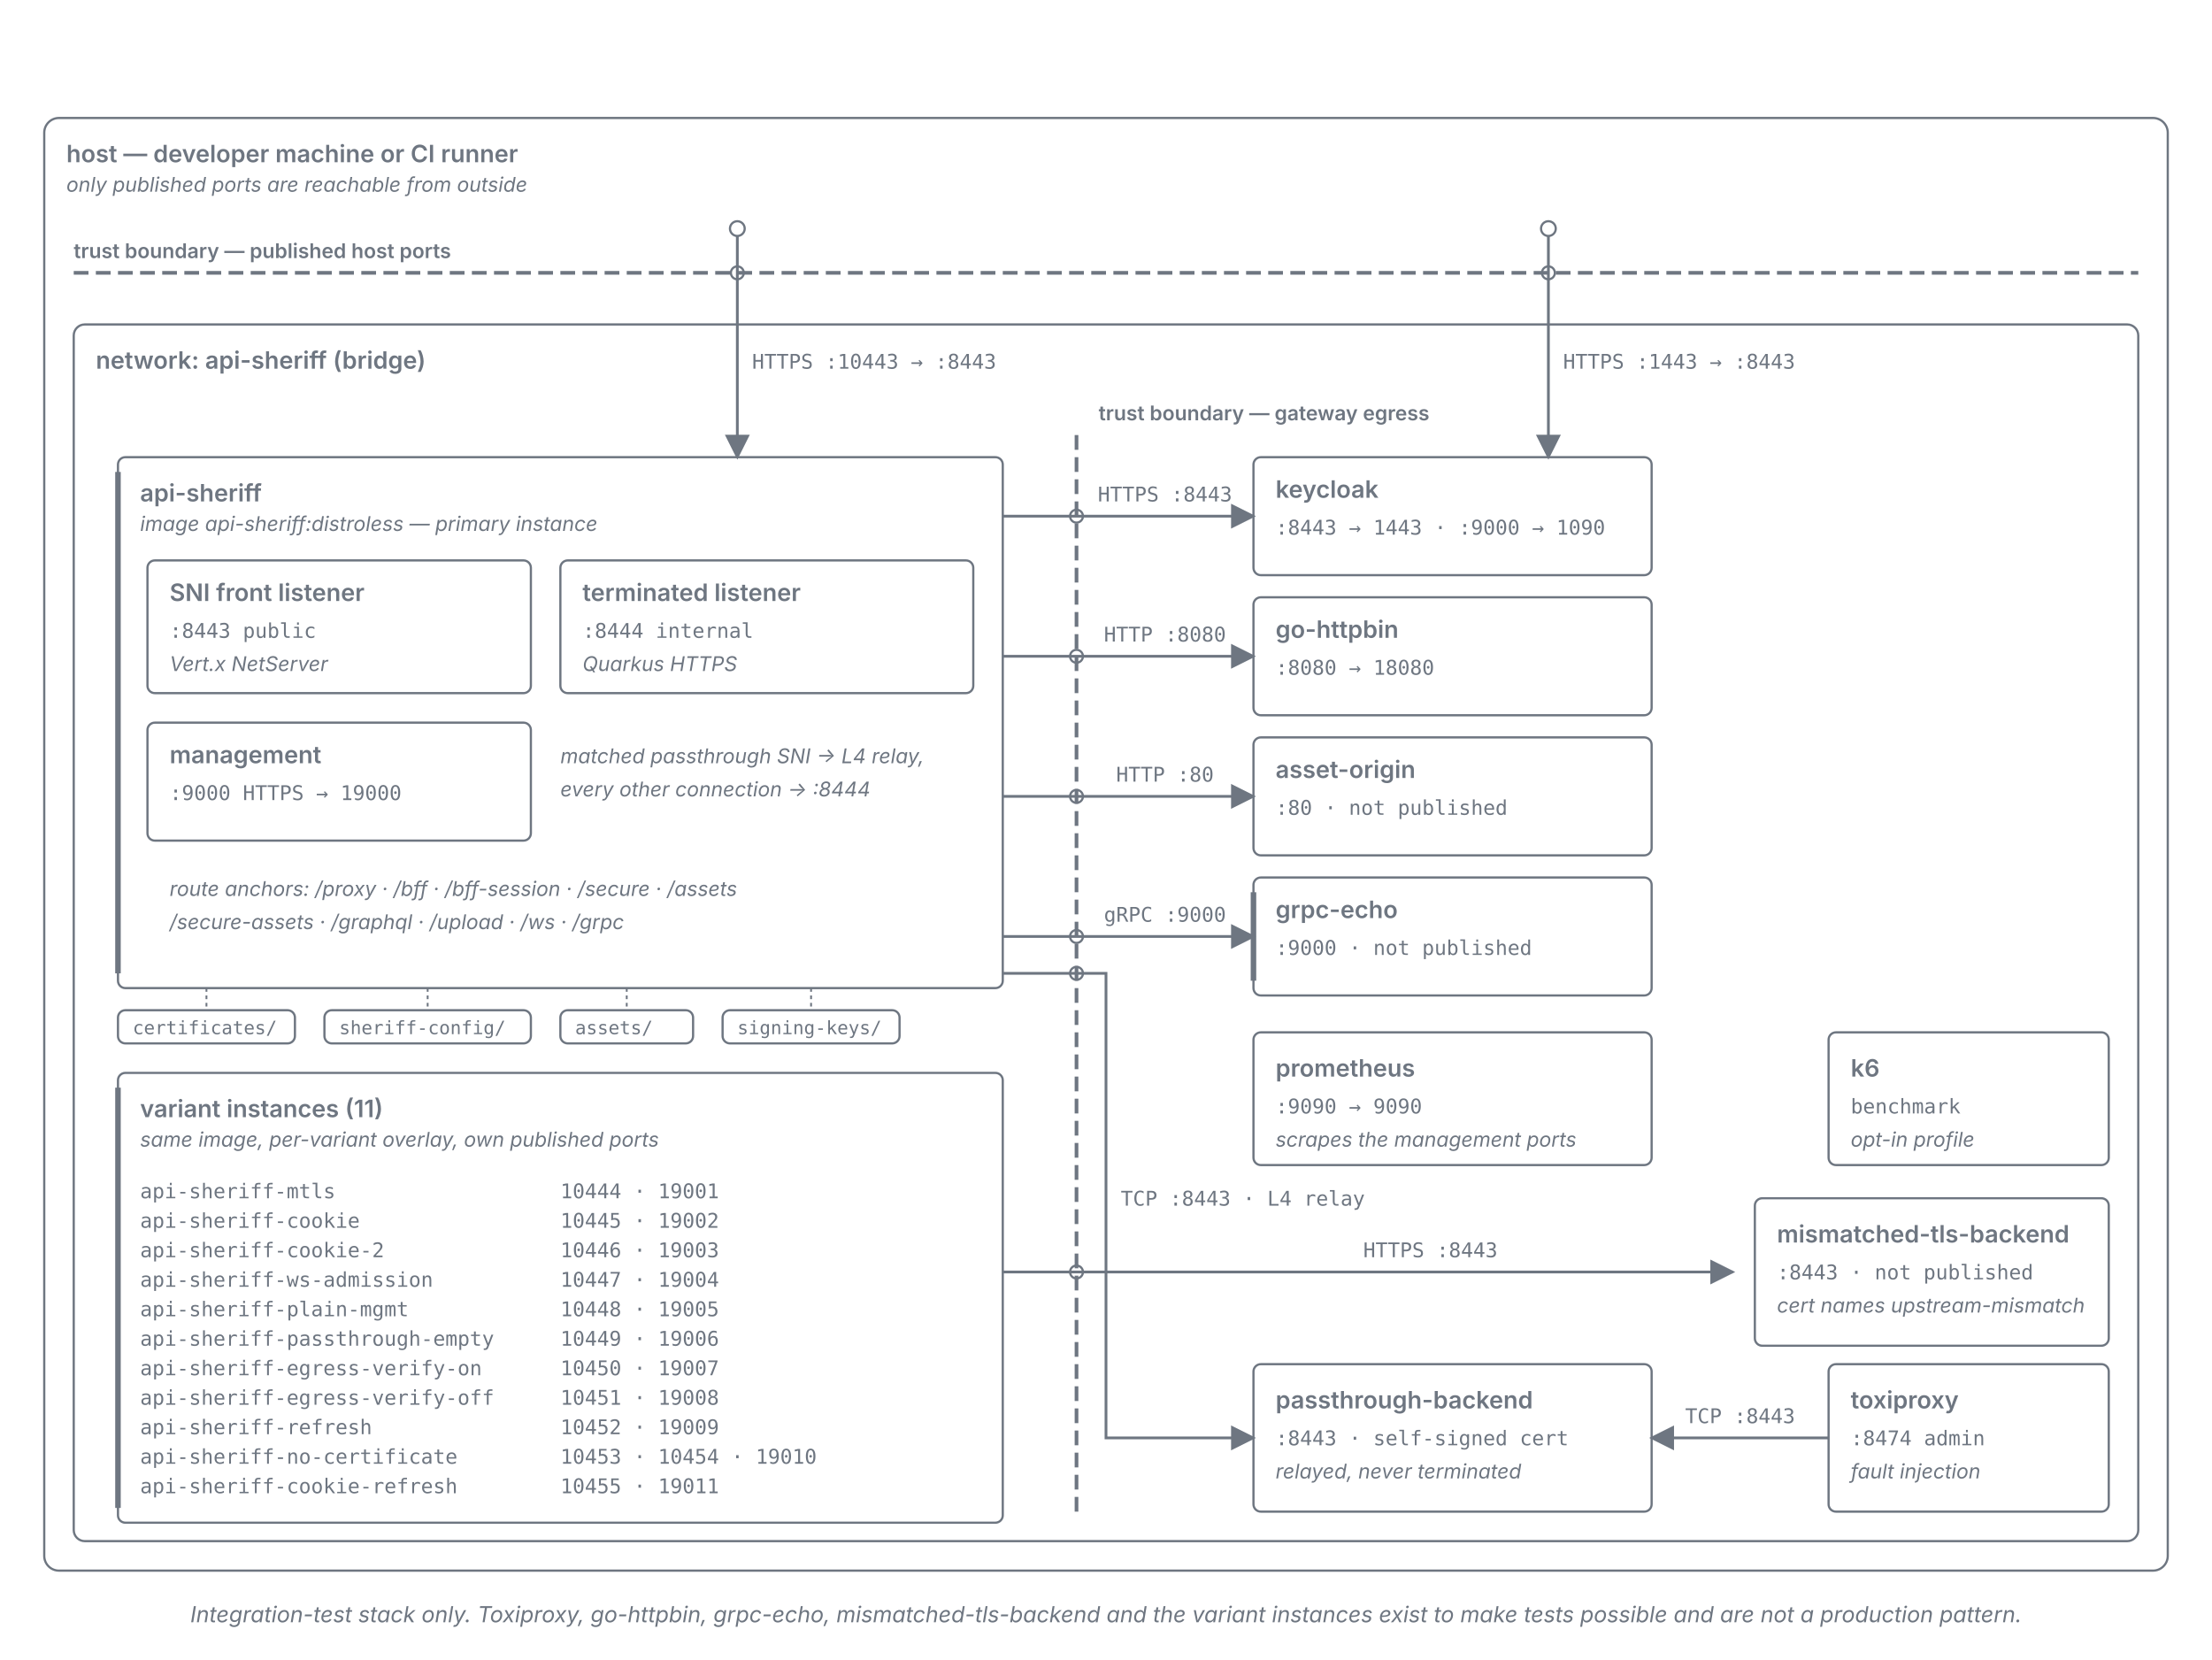
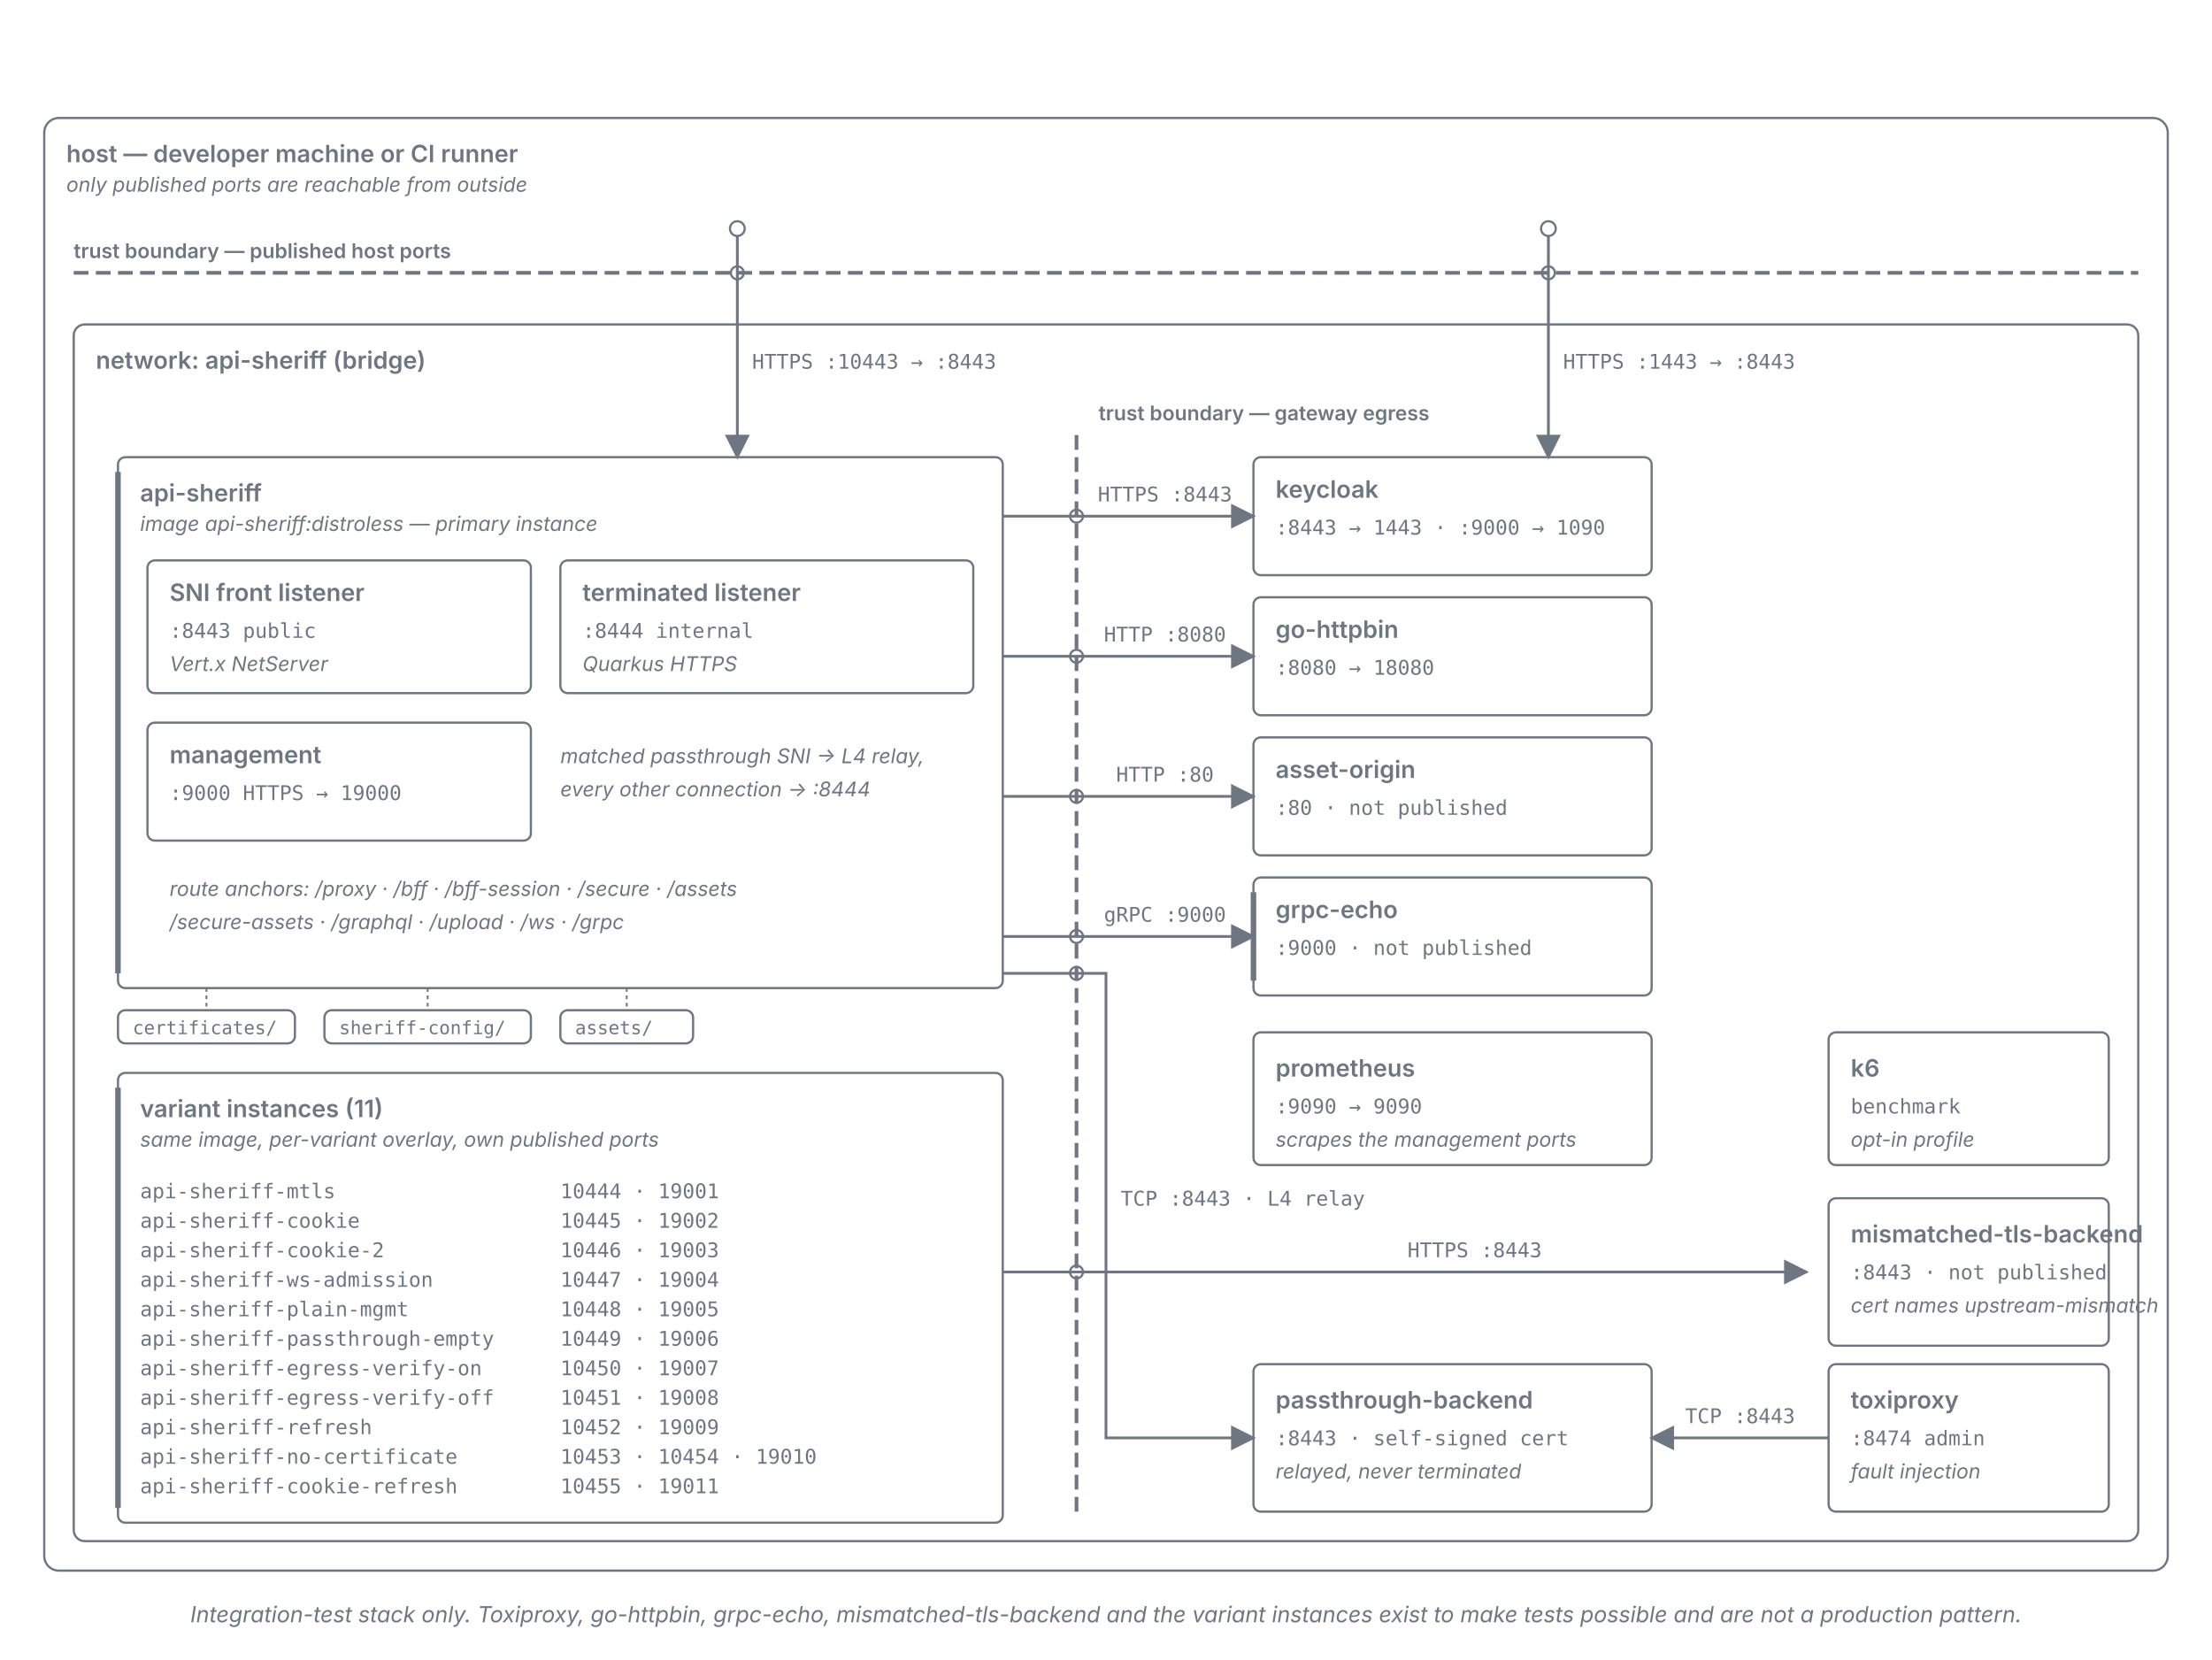
<svg xmlns="http://www.w3.org/2000/svg" viewBox="0 0 1200 900" role="img" aria-labelledby="title desc" font-family="ui-sans-serif, -apple-system, system-ui, 'Segoe UI', sans-serif">
  <defs>
    <marker id="arrow" viewBox="0 0 10 10" refX="9" refY="5" markerWidth="9" markerHeight="9" orient="auto">
      <path d="M0,0 L10,5 L0,10 z" class="arrow-fill" />
    </marker>
    <style>
      .stroke      { stroke: #6e7681; stroke-width: 1.2; fill: none; }
      .encl        { font-size: 13px; font-weight: 600; fill: #6e7681; }
      .encl-sub    { font-size: 11px; fill: #6e7681; font-style: italic; }
      .item        { font-size: 11px; fill: #6e7681; font-family: ui-monospace, "SF Mono", Menlo, Consolas, monospace; }
      .own-bar     { stroke: #6e7681; stroke-width: 3; }
      .trust       { stroke: #6e7681; stroke-width: 2; stroke-dasharray: 8 4; fill: none; }
      .trust-lbl   { font-size: 11px; font-weight: 600; fill: #6e7681; }
      .trust-cross { stroke: #6e7681; stroke-width: 1.2; fill: none; }
      .arrow       { stroke: #6e7681; stroke-width: 1.5; fill: none; }
      .arrow-fill  { fill: #6e7681; }
      .edge-lbl    { font-size: 11px; fill: #6e7681; text-anchor: middle; font-family: ui-monospace, "SF Mono", Menlo, Consolas, monospace; }
      .edge-lbl-l  { font-size: 11px; fill: #6e7681; font-family: ui-monospace, "SF Mono", Menlo, Consolas, monospace; }
      .mount-stem  { stroke: #6e7681; stroke-width: 1; stroke-dasharray: 2 2; fill: none; }
      .mount       { font-size: 10px; fill: #6e7681; font-family: ui-monospace, "SF Mono", Menlo, Consolas, monospace; }
      .caption     { font-size: 12px; fill: #6e7681; text-anchor: middle; font-style: italic; }
    </style>
  </defs>
  <rect class="stroke" x="24" y="64" width="1152" height="788" rx="8" />
  <text x="36" y="88" class="encl">host — developer machine or CI runner</text>
  <text x="36" y="104" class="encl-sub">only published ports are reachable from outside</text>
  <circle class="stroke" cx="400" cy="124" r="4" />
  <circle class="stroke" cx="840" cy="124" r="4" />
  <line class="trust" x1="40" y1="148" x2="1160" y2="148" />
  <text x="40" y="140" class="trust-lbl">trust boundary — published host ports</text>
  <rect class="stroke" x="40" y="176" width="1120" height="660" rx="6" />
  <text x="52" y="200" class="encl">network: api-sheriff (bridge)</text>
  <line class="trust" x1="584" y1="236" x2="584" y2="820" />
  <text x="596" y="228" class="trust-lbl">trust boundary — gateway egress</text>
  <line class="arrow" x1="400" y1="128" x2="400" y2="248" marker-end="url(#arrow)" />
  <text x="408" y="200" class="edge-lbl-l">HTTPS :10443 → :8443</text>
  <circle class="trust-cross" cx="400" cy="148" r="3.5" />
  <line class="arrow" x1="840" y1="128" x2="840" y2="248" marker-end="url(#arrow)" />
  <text x="848" y="200" class="edge-lbl-l">HTTPS :1443 → :8443</text>
  <circle class="trust-cross" cx="840" cy="148" r="3.5" />
  <rect class="stroke" x="64" y="248" width="480" height="288" rx="4" />
  <line class="own-bar" x1="64" y1="256" x2="64" y2="528" />
  <text x="76" y="272" class="encl">api-sheriff</text>
  <text x="76" y="288" class="encl-sub">image api-sheriff:distroless — primary instance</text>
  <rect class="stroke" x="80" y="304" width="208" height="72" rx="4" />
  <text x="92" y="326" class="encl">SNI front listener</text>
  <text x="92" y="346" class="item">:8443 public</text>
  <text x="92" y="364" class="encl-sub">Vert.x NetServer</text>
  <rect class="stroke" x="304" y="304" width="224" height="72" rx="4" />
  <text x="316" y="326" class="encl">terminated listener</text>
  <text x="316" y="346" class="item">:8444 internal</text>
  <text x="316" y="364" class="encl-sub">Quarkus HTTPS</text>
  <rect class="stroke" x="80" y="392" width="208" height="64" rx="4" />
  <text x="92" y="414" class="encl">management</text>
  <text x="92" y="434" class="item">:9000 HTTPS → 19000</text>
  <text x="304" y="414" class="encl-sub">matched passthrough SNI → L4 relay,</text>
  <text x="304" y="432" class="encl-sub">every other connection → :8444</text>
  <text x="92" y="486" class="encl-sub">route anchors: /proxy · /bff · /bff-session · /secure · /assets</text>
  <text x="92" y="504" class="encl-sub">/secure-assets · /graphql · /upload · /ws · /grpc</text>
  <line class="mount-stem" x1="112" y1="536" x2="112" y2="548" />
  <rect class="stroke" x="64" y="548" width="96" height="18" rx="4" />
  <text x="72" y="561" class="mount">certificates/</text>
  <line class="mount-stem" x1="232" y1="536" x2="232" y2="548" />
  <rect class="stroke" x="176" y="548" width="112" height="18" rx="4" />
  <text x="184" y="561" class="mount">sheriff-config/</text>
  <line class="mount-stem" x1="340" y1="536" x2="340" y2="548" />
  <rect class="stroke" x="304" y="548" width="72" height="18" rx="4" />
  <text x="312" y="561" class="mount">assets/</text>
-   <line class="mount-stem" x1="440" y1="536" x2="440" y2="548" />
-   <rect class="stroke" x="392" y="548" width="96" height="18" rx="4" />
-   <text x="400" y="561" class="mount">signing-keys/</text>
  <rect class="stroke" x="64" y="582" width="480" height="244" rx="4" />
  <line class="own-bar" x1="64" y1="590" x2="64" y2="818" />
  <text x="76" y="606" class="encl">variant instances (11)</text>
  <text x="76" y="622" class="encl-sub">same image, per-variant overlay, own published ports</text>
  <text x="76" y="650" class="item">api-sheriff-mtls</text>
  <text x="76" y="666" class="item">api-sheriff-cookie</text>
  <text x="76" y="682" class="item">api-sheriff-cookie-2</text>
  <text x="76" y="698" class="item">api-sheriff-ws-admission</text>
  <text x="76" y="714" class="item">api-sheriff-plain-mgmt</text>
  <text x="76" y="730" class="item">api-sheriff-passthrough-empty</text>
  <text x="76" y="746" class="item">api-sheriff-egress-verify-on</text>
  <text x="76" y="762" class="item">api-sheriff-egress-verify-off</text>
  <text x="76" y="778" class="item">api-sheriff-refresh</text>
  <text x="76" y="794" class="item">api-sheriff-no-certificate</text>
  <text x="76" y="810" class="item">api-sheriff-cookie-refresh</text>
  <text x="304" y="650" class="item">10444 · 19001</text>
  <text x="304" y="666" class="item">10445 · 19002</text>
  <text x="304" y="682" class="item">10446 · 19003</text>
  <text x="304" y="698" class="item">10447 · 19004</text>
  <text x="304" y="714" class="item">10448 · 19005</text>
  <text x="304" y="730" class="item">10449 · 19006</text>
  <text x="304" y="746" class="item">10450 · 19007</text>
  <text x="304" y="762" class="item">10451 · 19008</text>
  <text x="304" y="778" class="item">10452 · 19009</text>
  <text x="304" y="794" class="item">10453 · 10454 · 19010</text>
  <text x="304" y="810" class="item">10455 · 19011</text>
  <rect class="stroke" x="680" y="248" width="216" height="64" rx="4" />
  <text x="692" y="270" class="encl">keycloak</text>
  <text x="692" y="290" class="item">:8443 → 1443 · :9000 → 1090</text>
  <rect class="stroke" x="680" y="324" width="216" height="64" rx="4" />
  <text x="692" y="346" class="encl">go-httpbin</text>
  <text x="692" y="366" class="item">:8080 → 18080</text>
  <rect class="stroke" x="680" y="400" width="216" height="64" rx="4" />
  <text x="692" y="422" class="encl">asset-origin</text>
  <text x="692" y="442" class="item">:80 · not published</text>
  <rect class="stroke" x="680" y="476" width="216" height="64" rx="4" />
  <line class="own-bar" x1="680" y1="484" x2="680" y2="532" />
  <text x="692" y="498" class="encl">grpc-echo</text>
  <text x="692" y="518" class="item">:9000 · not published</text>
  <line class="arrow" x1="544" y1="280" x2="680" y2="280" marker-end="url(#arrow)" />
  <text x="632" y="272" class="edge-lbl">HTTPS :8443</text>
  <circle class="trust-cross" cx="584" cy="280" r="3.5" />
  <line class="arrow" x1="544" y1="356" x2="680" y2="356" marker-end="url(#arrow)" />
  <text x="632" y="348" class="edge-lbl">HTTP :8080</text>
  <circle class="trust-cross" cx="584" cy="356" r="3.5" />
  <line class="arrow" x1="544" y1="432" x2="680" y2="432" marker-end="url(#arrow)" />
  <text x="632" y="424" class="edge-lbl">HTTP :80</text>
  <circle class="trust-cross" cx="584" cy="432" r="3.5" />
  <line class="arrow" x1="544" y1="508" x2="680" y2="508" marker-end="url(#arrow)" />
  <text x="632" y="500" class="edge-lbl">gRPC :9000</text>
  <circle class="trust-cross" cx="584" cy="508" r="3.5" />
  <rect class="stroke" x="680" y="560" width="216" height="72" rx="4" />
  <text x="692" y="584" class="encl">prometheus</text>
  <text x="692" y="604" class="item">:9090 → 9090</text>
  <text x="692" y="622" class="encl-sub">scrapes the management ports</text>
  <rect class="stroke" x="992" y="560" width="152" height="72" rx="4" />
  <text x="1004" y="584" class="encl">k6</text>
  <text x="1004" y="604" class="item">benchmark</text>
  <text x="1004" y="622" class="encl-sub">opt-in profile</text>
  <rect class="stroke" x="680" y="740" width="216" height="80" rx="4" />
  <text x="692" y="764" class="encl">passthrough-backend</text>
  <text x="692" y="784" class="item">:8443 · self-signed cert</text>
  <text x="692" y="802" class="encl-sub">relayed, never terminated</text>
-   <rect class="stroke" x="952" y="650" width="192" height="80" rx="4" />
-   <text x="964" y="674" class="encl">mismatched-tls-backend</text>
-   <text x="964" y="694" class="item">:8443 · not published</text>
-   <text x="964" y="712" class="encl-sub">cert names upstream-mismatch</text>
-   <line class="arrow" x1="544" y1="690" x2="940" y2="690" marker-end="url(#arrow)" />
-   <text x="776" y="682" class="edge-lbl">HTTPS :8443</text>
+   <rect class="stroke" x="992" y="650" width="152" height="80" rx="4" />
+   <text x="1004" y="674" class="encl">mismatched-tls-backend</text>
+   <text x="1004" y="694" class="item">:8443 · not published</text>
+   <text x="1004" y="712" class="encl-sub">cert names upstream-mismatch</text>
+   <line class="arrow" x1="544" y1="690" x2="980" y2="690" marker-end="url(#arrow)" />
+   <text x="800" y="682" class="edge-lbl">HTTPS :8443</text>
  <circle class="trust-cross" cx="584" cy="690" r="3.5" />
  <rect class="stroke" x="992" y="740" width="152" height="80" rx="4" />
  <text x="1004" y="764" class="encl">toxiproxy</text>
  <text x="1004" y="784" class="item">:8474 admin</text>
  <text x="1004" y="802" class="encl-sub">fault injection</text>
  <polyline class="arrow" points="544,528 600,528 600,780 680,780" marker-end="url(#arrow)" />
  <text x="608" y="654" class="edge-lbl-l">TCP :8443 · L4 relay</text>
  <circle class="trust-cross" cx="584" cy="528" r="3.5" />
  <line class="arrow" x1="992" y1="780" x2="896" y2="780" marker-end="url(#arrow)" />
  <text x="944" y="772" class="edge-lbl">TCP :8443</text>
  <text x="600" y="880" class="caption">Integration-test stack only. Toxiproxy, go-httpbin, grpc-echo, mismatched-tls-backend and the variant instances exist to make tests possible and are not a production pattern.</text>
</svg>
